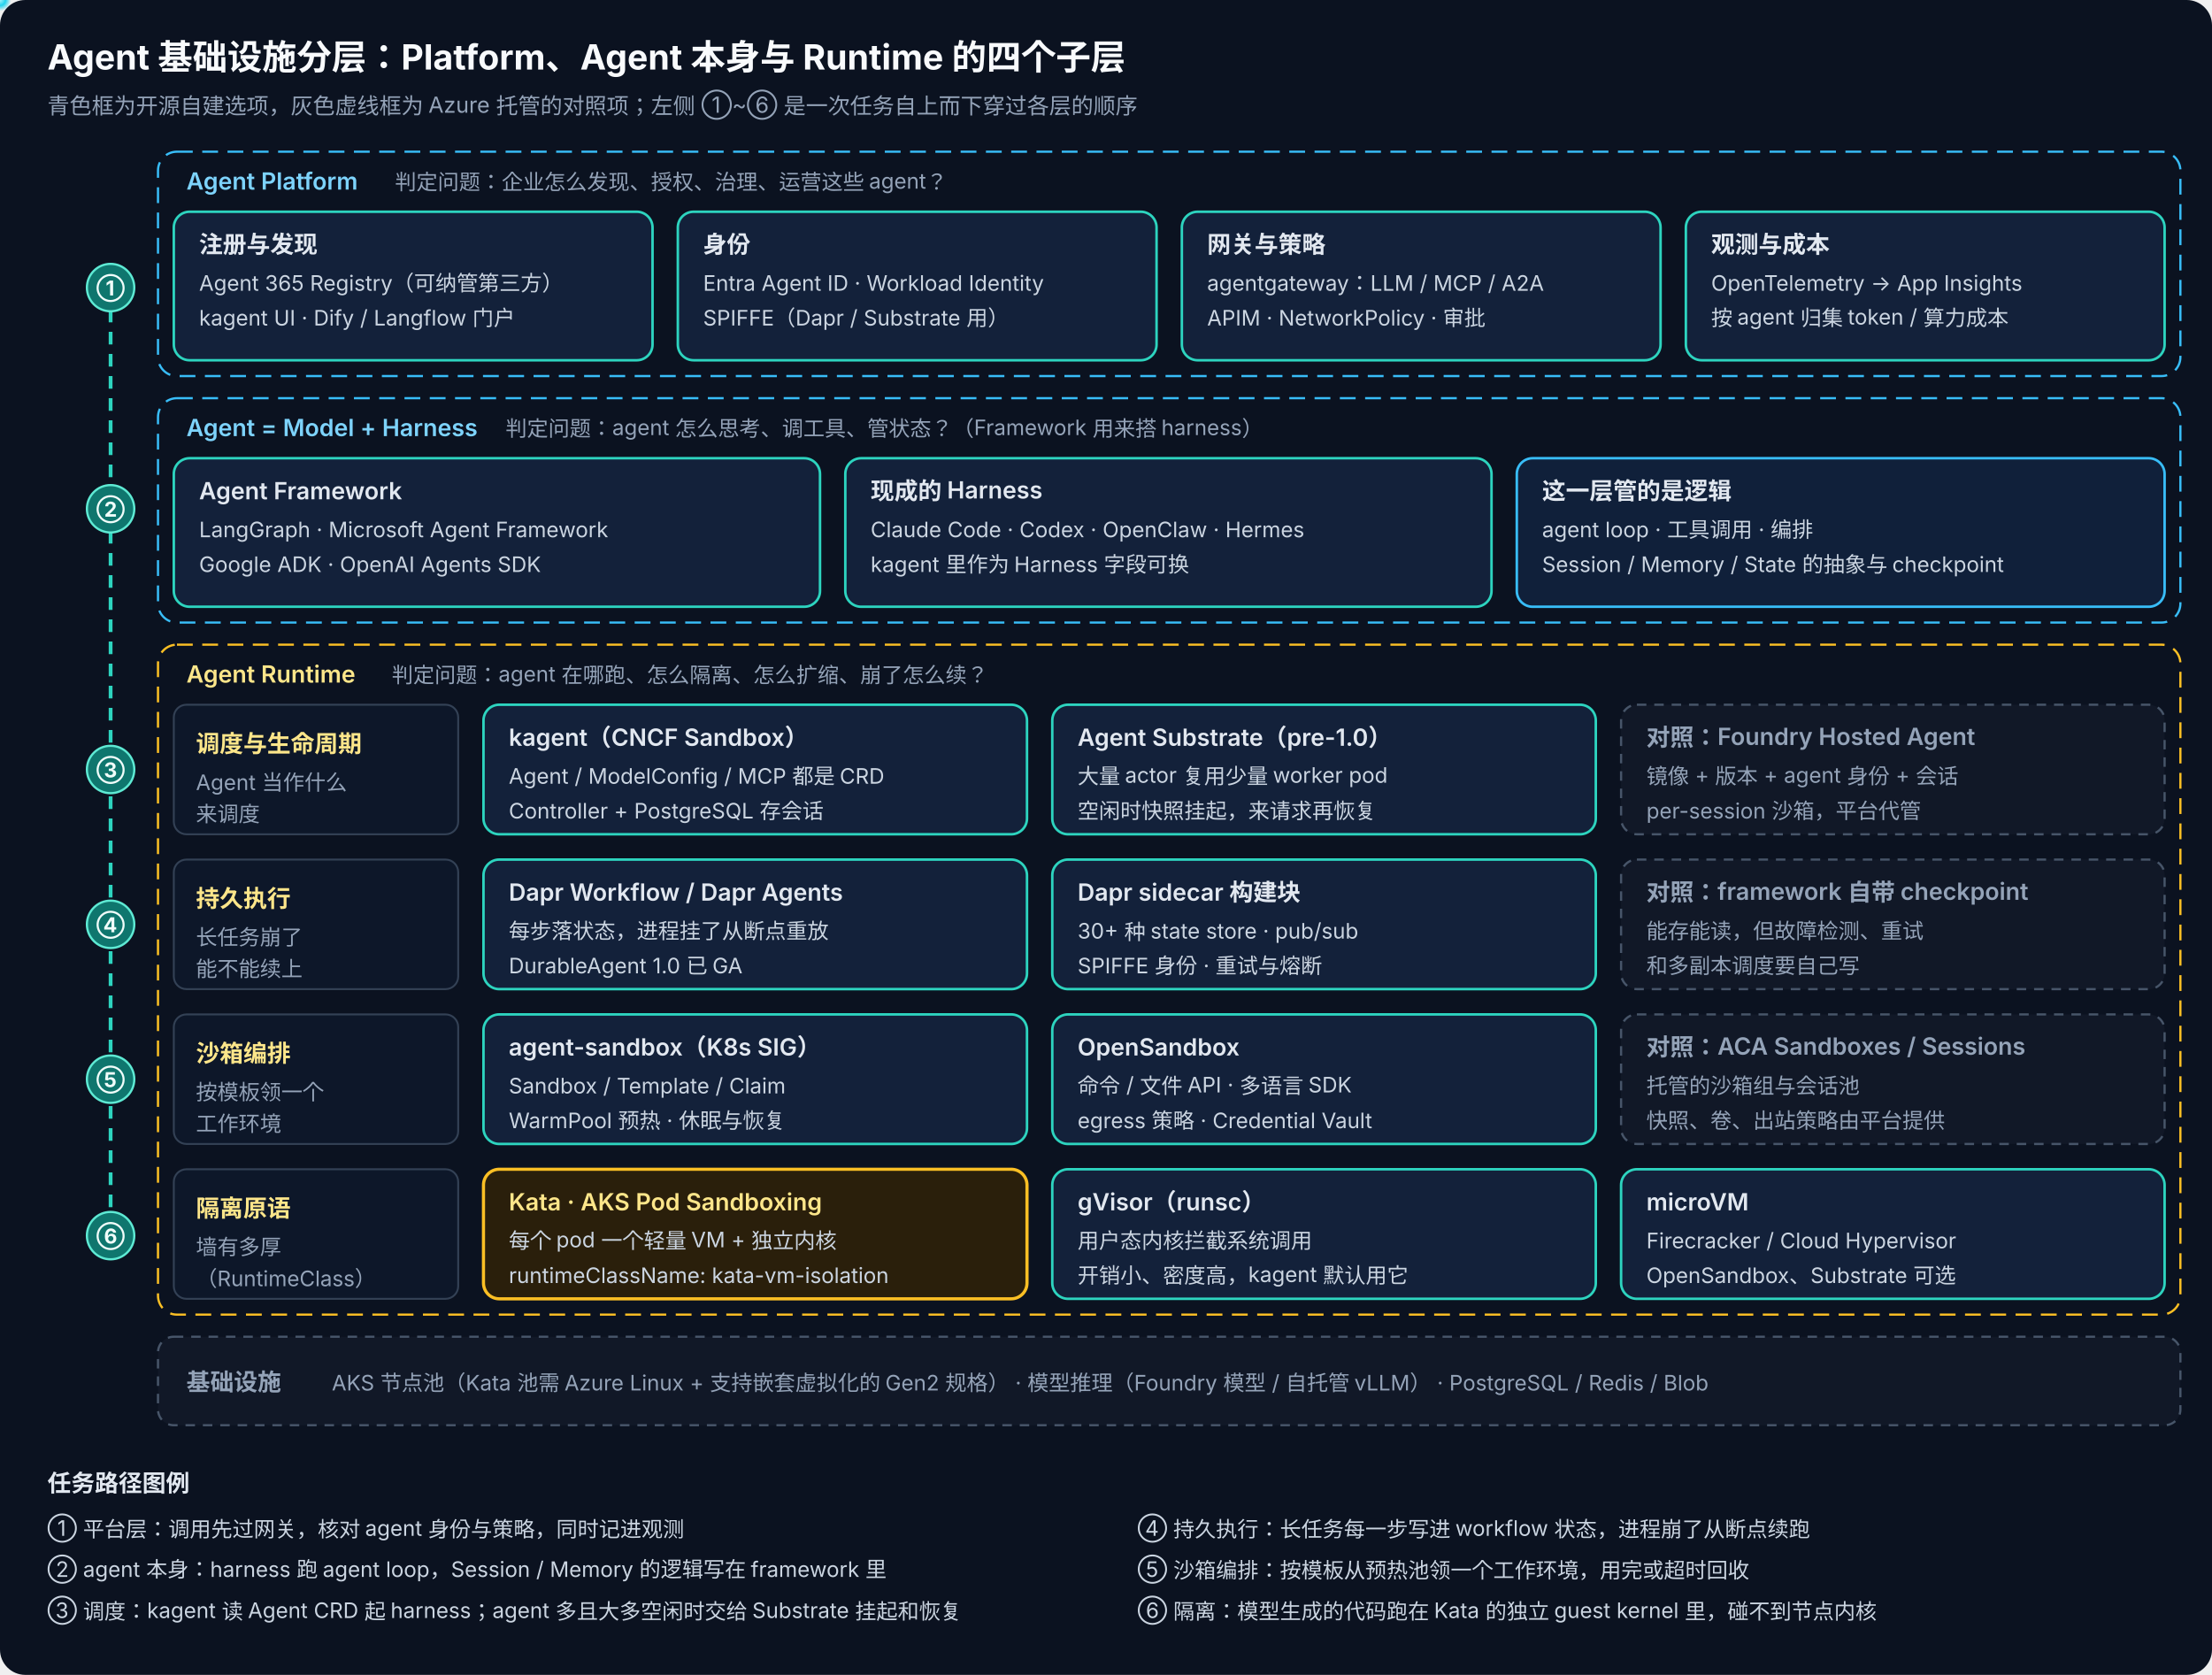
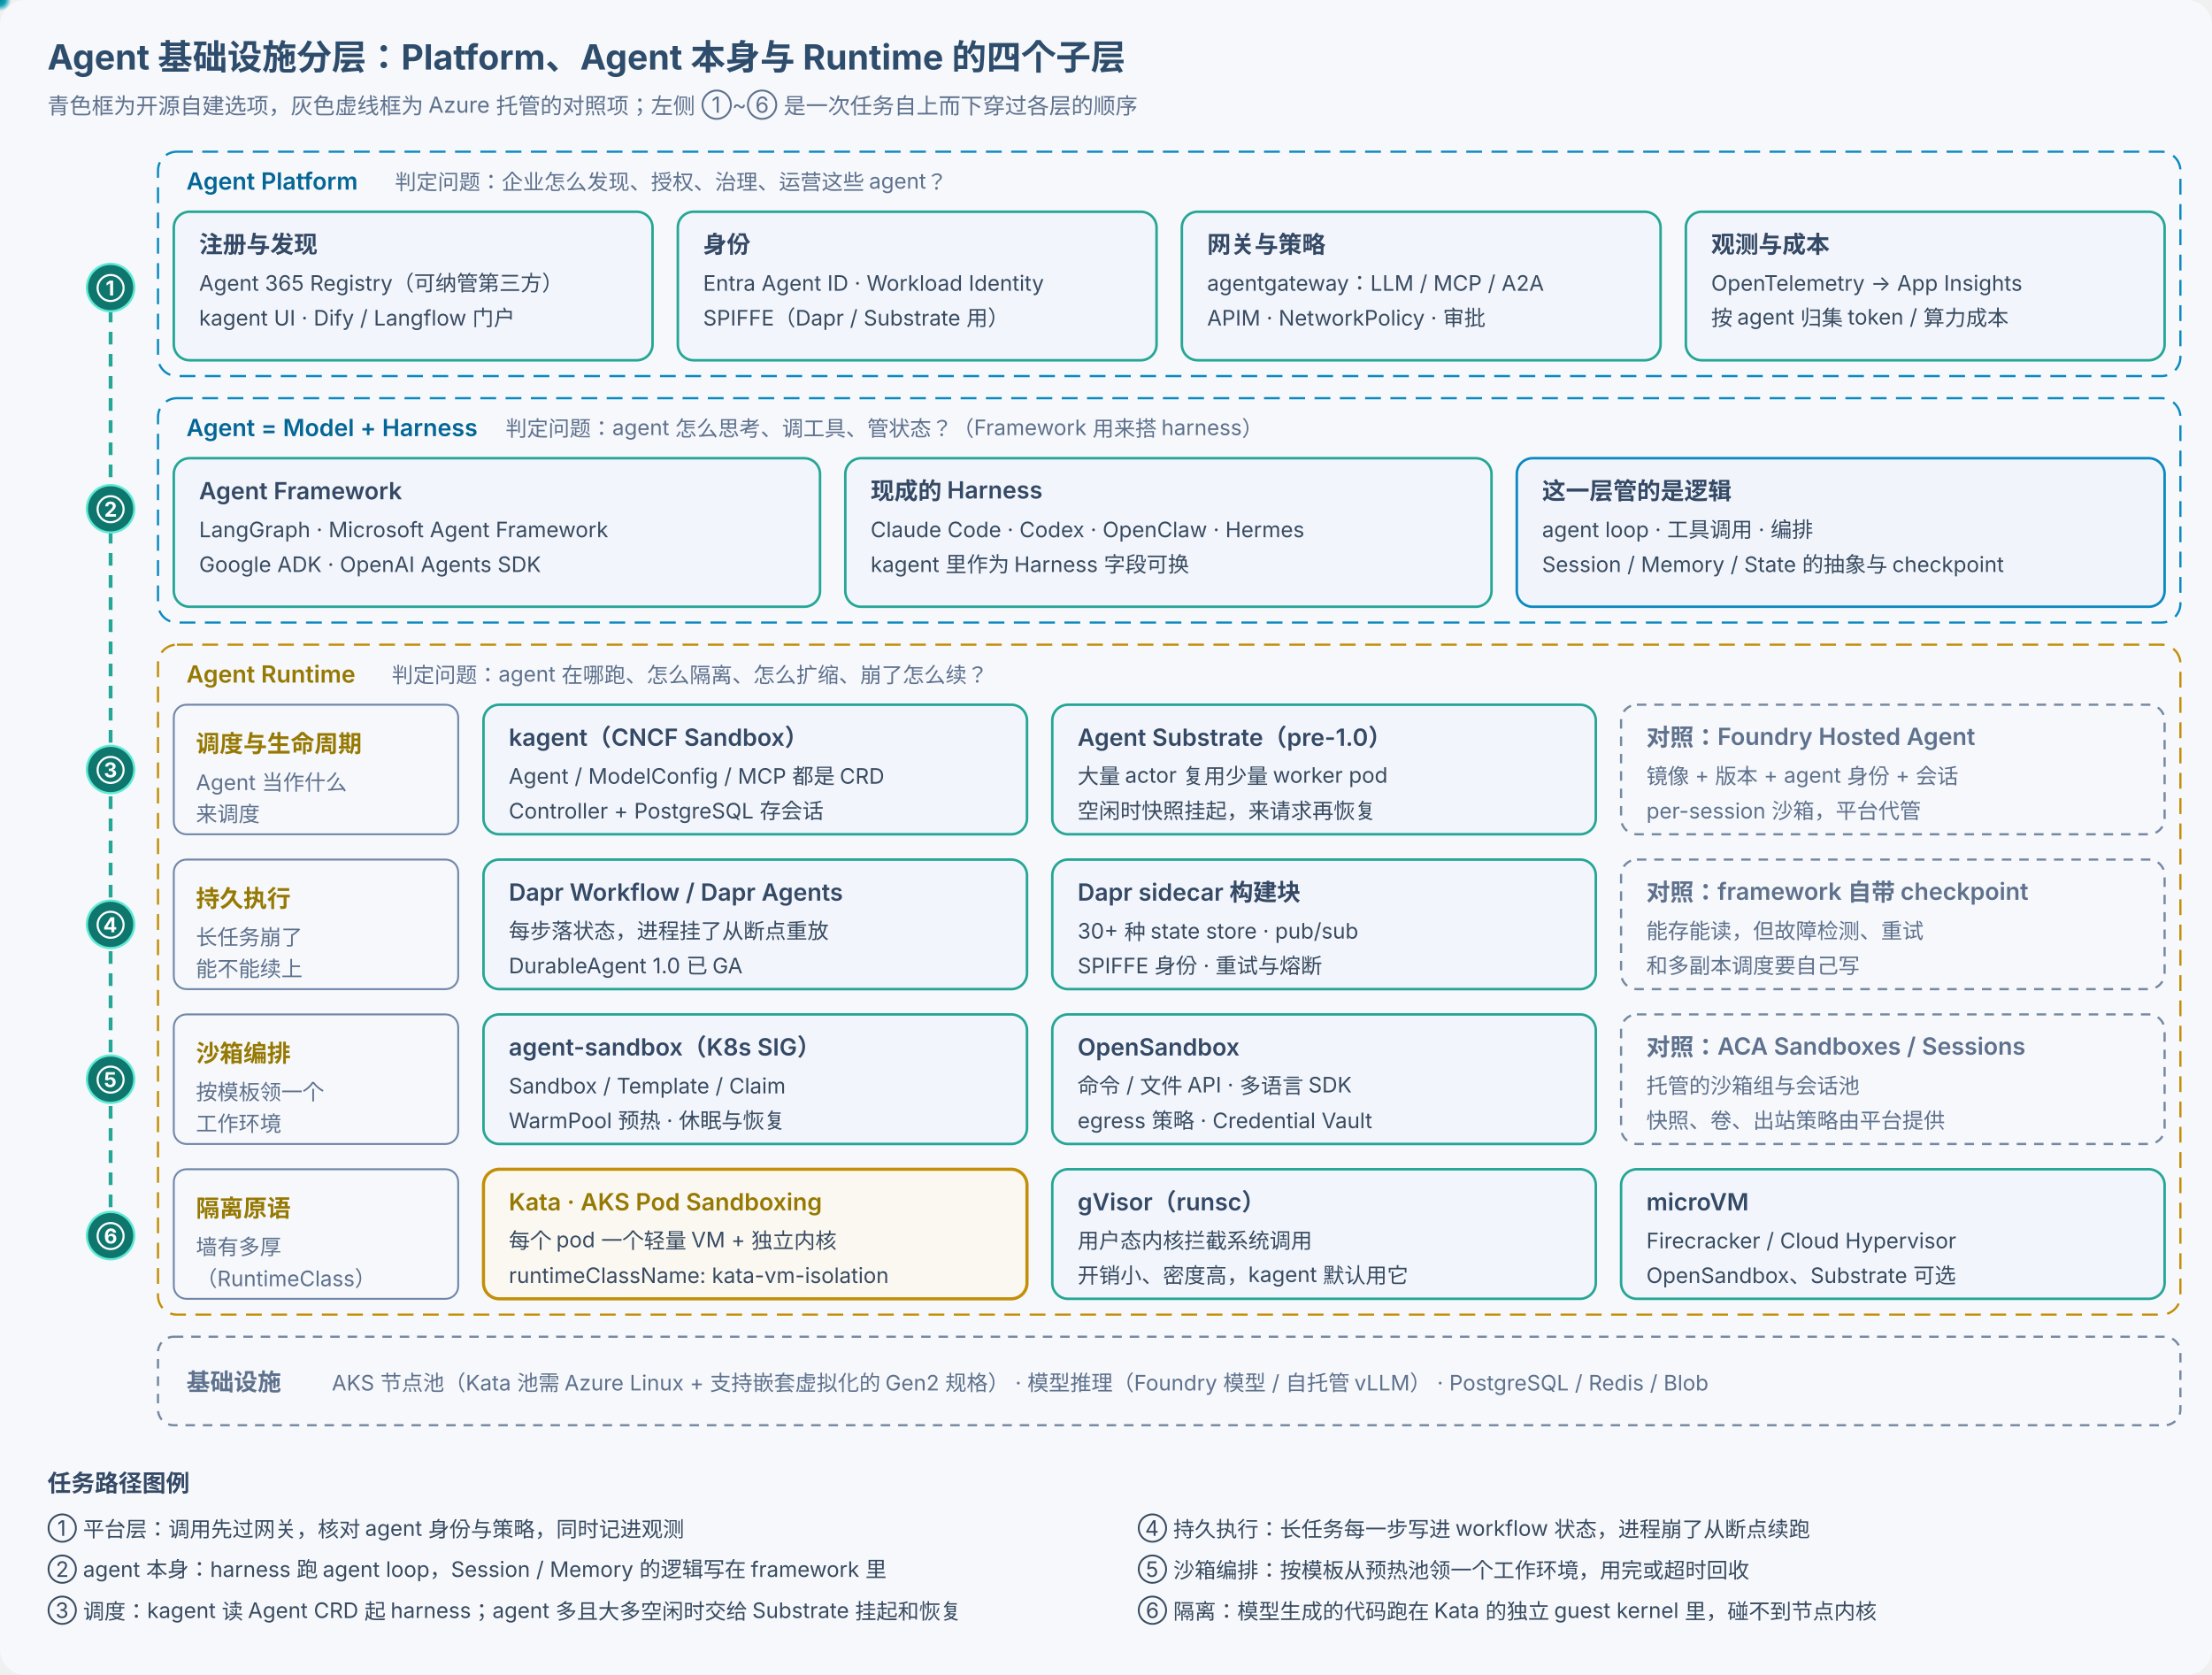
<svg xmlns="http://www.w3.org/2000/svg" viewBox="0 0 1400 1060" width="1400" height="1060" font-family="-apple-system, 'PingFang SC', 'Microsoft YaHei', 'Segoe UI', sans-serif">
  <defs>
    <radialGradient id="particle" cx="0.5" cy="0.5" r="0.5">
-       <stop offset="0" stop-color="#a5f3fc" />
-       <stop offset="0.5" stop-color="#22d3ee" />
-       <stop offset="1" stop-color="#22d3ee" stop-opacity="0" />
+       <stop offset="0" stop-color="#058594" />
+       <stop offset="0.5" stop-color="#13a3b9" />
+       <stop offset="1" stop-color="#13a3b9" stop-opacity="0" />
    </radialGradient>
    <style>
-       .bg { fill: #0b1220; }
-       .box { fill: #13213a; stroke: #2dd4bf; stroke-width: 1.6; }
-       .boxBlue { fill: #10203a; stroke: #38bdf8; stroke-width: 1.6; }
-       .boxGray { fill: #111827; stroke: #475569; stroke-width: 1.4; stroke-dasharray: 6 5; }
-       .boxAmber { fill: #2a1f0b; stroke: #fbbf24; stroke-width: 2; animation: pulse 2.4s ease-in-out infinite; }
-       .rowLabel { fill: #0d1729; stroke: #334155; stroke-width: 1.2; }
-       .zone { fill: none; stroke: #38bdf8; stroke-width: 1.4; stroke-dasharray: 10 6; }
-       .zoneAmber { fill: none; stroke: #fbbf24; stroke-width: 1.4; stroke-dasharray: 10 6; }
-       .zl { fill: #7dd3fc; font-size: 15px; font-weight: 600; }
-       .zlAmber { fill: #fde68a; font-size: 15px; font-weight: 600; }
-       .zq { fill: #94a3b8; font-size: 13.5px; }
-       .h { fill: #e2e8f0; font-size: 15px; font-weight: 600; }
-       .hAmber { fill: #fde68a; font-size: 15px; font-weight: 600; }
-       .hGray { fill: #94a3b8; font-size: 15px; font-weight: 600; }
-       .rl { fill: #fde68a; font-size: 15px; font-weight: 600; }
-       .t { fill: #cbd5e1; font-size: 13.5px; }
-       .tGray { fill: #94a3b8; font-size: 13.5px; }
-       .title { fill: #f8fafc; font-size: 22px; font-weight: 700; }
-       .sub { fill: #94a3b8; font-size: 14px; }
-       .flow { fill: none; stroke: #2dd4bf; stroke-width: 2.4; stroke-dasharray: 8 6; animation: dash 1.2s linear infinite; }
+       .bg { fill: #f6f8fb; }
+       .box { fill: #f2f5fb; stroke: #26a696; stroke-width: 1.6; }
+       .boxBlue { fill: #f1f5fb; stroke: #0c89c0; stroke-width: 1.6; }
+       .boxGray { fill: #f6f8fb; stroke: #7688a2; stroke-width: 1.4; stroke-dasharray: 6 5; }
+       .boxAmber { fill: #fbf8f1; stroke: #c38f09; stroke-width: 2; animation: pulse 2.4s ease-in-out infinite; }
+       .rowLabel { fill: #f6f8fb; stroke: #7087a9; stroke-width: 1.2; }
+       .zone { fill: none; stroke: #0c89c0; stroke-width: 1.4; stroke-dasharray: 10 6; }
+       .zoneAmber { fill: none; stroke: #c38f09; stroke-width: 1.4; stroke-dasharray: 10 6; }
+       .zl { fill: #036696; font-size: 15px; font-weight: 600; }
+       .zlAmber { fill: #967903; font-size: 15px; font-weight: 600; }
+       .zq { fill: #5e718d; font-size: 13.5px; }
+       .h { fill: #344965; font-size: 15px; font-weight: 600; }
+       .hAmber { fill: #967903; font-size: 15px; font-weight: 600; }
+       .hGray { fill: #5e718d; font-size: 15px; font-weight: 600; }
+       .rl { fill: #967903; font-size: 15px; font-weight: 600; }
+       .t { fill: #384b61; font-size: 13.5px; }
+       .tGray { fill: #5e718d; font-size: 13.5px; }
+       .title { fill: #2e4c6b; font-size: 22px; font-weight: 700; }
+       .sub { fill: #5e718d; font-size: 14px; }
+       .flow { fill: none; stroke: #26a696; stroke-width: 2.4; stroke-dasharray: 8 6; animation: dash 1.2s linear infinite; }
      .badge { fill: #0f766e; stroke: #5eead4; stroke-width: 1.4; }
-       .bn { fill: #f0fdfa; font-size: 13px; font-weight: 700; text-anchor: middle; }
-       .el { fill: #cbd5e1; font-size: 13.5px; }
-       .elh { fill: #e2e8f0; font-size: 15px; font-weight: 600; }
+       .bn { fill:#ffffff; font-size: 13px; font-weight: 700; text-anchor: middle; }
+       .el { fill: #384b61; font-size: 13.5px; }
+       .elh { fill: #344965; font-size: 15px; font-weight: 600; }
      @keyframes dash { to { stroke-dashoffset: -28; } }
      @keyframes pulse { 0%,100% { stroke-opacity: 1; } 50% { stroke-opacity: 0.4; } }
    </style>
  </defs>
  <rect class="bg" width="1400" height="1060" rx="16" />
  <text class="title" x="30" y="44">Agent 基础设施分层：Platform、Agent 本身与 Runtime 的四个子层</text>
  <text class="sub" x="30" y="72">青色框为开源自建选项，灰色虚线框为 Azure 托管的对照项；左侧 ①~⑥ 是一次任务自上而下穿过各层的顺序</text>
  <path id="taskPath" class="flow" d="M70,182 L70,782" />
  <circle r="7" fill="url(#particle)">
    <animateMotion dur="4.5s" repeatCount="indefinite">
      <mpath href="#taskPath" />
    </animateMotion>
  </circle>
  <circle class="badge" cx="70" cy="182" r="15" />
  <text class="bn" x="70" y="187">①</text>
  <circle class="badge" cx="70" cy="322" r="15" />
  <text class="bn" x="70" y="327">②</text>
  <circle class="badge" cx="70" cy="487" r="15" />
  <text class="bn" x="70" y="492">③</text>
  <circle class="badge" cx="70" cy="585" r="15" />
  <text class="bn" x="70" y="590">④</text>
  <circle class="badge" cx="70" cy="683" r="15" />
  <text class="bn" x="70" y="688">⑤</text>
  <circle class="badge" cx="70" cy="782" r="15" />
  <text class="bn" x="70" y="787">⑥</text>
  <rect class="zone" x="100" y="96" width="1280" height="142" rx="12" />
  <text class="zl" x="118" y="120">Agent Platform</text>
  <text class="zq" x="250" y="120">判定问题：企业怎么发现、授权、治理、运营这些 agent？</text>
  <rect class="box" x="110" y="134" width="303" height="94" rx="10" />
  <text class="h" x="126" y="160">注册与发现</text>
  <text class="t" x="126" y="184">Agent 365 Registry（可纳管第三方）</text>
  <text class="t" x="126" y="206">kagent UI · Dify / Langflow 门户</text>
  <rect class="box" x="429" y="134" width="303" height="94" rx="10" />
  <text class="h" x="445" y="160">身份</text>
  <text class="t" x="445" y="184">Entra Agent ID · Workload Identity</text>
  <text class="t" x="445" y="206">SPIFFE（Dapr / Substrate 用）</text>
  <rect class="box" x="748" y="134" width="303" height="94" rx="10" />
  <text class="h" x="764" y="160">网关与策略</text>
  <text class="t" x="764" y="184">agentgateway：LLM / MCP / A2A</text>
  <text class="t" x="764" y="206">APIM · NetworkPolicy · 审批</text>
  <rect class="box" x="1067" y="134" width="303" height="94" rx="10" />
  <text class="h" x="1083" y="160">观测与成本</text>
  <text class="t" x="1083" y="184">OpenTelemetry → App Insights</text>
  <text class="t" x="1083" y="206">按 agent 归集 token / 算力成本</text>
  <rect class="zone" x="100" y="252" width="1280" height="142" rx="12" />
  <text class="zl" x="118" y="276">Agent = Model + Harness</text>
  <text class="zq" x="320" y="276">判定问题：agent 怎么思考、调工具、管状态？（Framework 用来搭 harness）</text>
  <rect class="box" x="110" y="290" width="409" height="94" rx="10" />
  <text class="h" x="126" y="316">Agent Framework</text>
  <text class="t" x="126" y="340">LangGraph · Microsoft Agent Framework</text>
  <text class="t" x="126" y="362">Google ADK · OpenAI Agents SDK</text>
  <rect class="box" x="535" y="290" width="409" height="94" rx="10" />
  <text class="h" x="551" y="316">现成的 Harness</text>
  <text class="t" x="551" y="340">Claude Code · Codex · OpenClaw · Hermes</text>
  <text class="t" x="551" y="362">kagent 里作为 Harness 字段可换</text>
  <rect class="boxBlue" x="960" y="290" width="410" height="94" rx="10" />
  <text class="h" x="976" y="316">这一层管的是逻辑</text>
  <text class="t" x="976" y="340">agent loop · 工具调用 · 编排</text>
  <text class="t" x="976" y="362">Session / Memory / State 的抽象与 checkpoint</text>
  <rect class="zoneAmber" x="100" y="408" width="1280" height="424" rx="12" />
  <text class="zlAmber" x="118" y="432">Agent Runtime</text>
  <text class="zq" x="248" y="432">判定问题：agent 在哪跑、怎么隔离、怎么扩缩、崩了怎么续？</text>
  <rect class="rowLabel" x="110" y="446" width="180" height="82" rx="8" />
  <text class="rl" x="124" y="476">调度与生命周期</text>
  <text class="tGray" x="124" y="500">Agent 当作什么</text>
  <text class="tGray" x="124" y="520">来调度</text>
  <rect class="box" x="306" y="446" width="344" height="82" rx="10" />
  <text class="h" x="322" y="472">kagent（CNCF Sandbox）</text>
  <text class="t" x="322" y="496">Agent / ModelConfig / MCP 都是 CRD</text>
  <text class="t" x="322" y="518">Controller + PostgreSQL 存会话</text>
  <rect class="box" x="666" y="446" width="344" height="82" rx="10" />
  <text class="h" x="682" y="472">Agent Substrate（pre-1.0）</text>
  <text class="t" x="682" y="496">大量 actor 复用少量 worker pod</text>
  <text class="t" x="682" y="518">空闲时快照挂起，来请求再恢复</text>
  <rect class="boxGray" x="1026" y="446" width="344" height="82" rx="10" />
  <text class="hGray" x="1042" y="472">对照：Foundry Hosted Agent</text>
  <text class="tGray" x="1042" y="496">镜像 + 版本 + agent 身份 + 会话</text>
  <text class="tGray" x="1042" y="518">per-session 沙箱，平台代管</text>
  <rect class="rowLabel" x="110" y="544" width="180" height="82" rx="8" />
  <text class="rl" x="124" y="574">持久执行</text>
  <text class="tGray" x="124" y="598">长任务崩了</text>
  <text class="tGray" x="124" y="618">能不能续上</text>
  <rect class="box" x="306" y="544" width="344" height="82" rx="10" />
  <text class="h" x="322" y="570">Dapr Workflow / Dapr Agents</text>
  <text class="t" x="322" y="594">每步落状态，进程挂了从断点重放</text>
  <text class="t" x="322" y="616">DurableAgent 1.0 已 GA</text>
  <rect class="box" x="666" y="544" width="344" height="82" rx="10" />
  <text class="h" x="682" y="570">Dapr sidecar 构建块</text>
  <text class="t" x="682" y="594">30+ 种 state store · pub/sub</text>
  <text class="t" x="682" y="616">SPIFFE 身份 · 重试与熔断</text>
  <rect class="boxGray" x="1026" y="544" width="344" height="82" rx="10" />
  <text class="hGray" x="1042" y="570">对照：framework 自带 checkpoint</text>
  <text class="tGray" x="1042" y="594">能存能读，但故障检测、重试</text>
  <text class="tGray" x="1042" y="616">和多副本调度要自己写</text>
  <rect class="rowLabel" x="110" y="642" width="180" height="82" rx="8" />
  <text class="rl" x="124" y="672">沙箱编排</text>
  <text class="tGray" x="124" y="696">按模板领一个</text>
  <text class="tGray" x="124" y="716">工作环境</text>
  <rect class="box" x="306" y="642" width="344" height="82" rx="10" />
  <text class="h" x="322" y="668">agent-sandbox（K8s SIG）</text>
  <text class="t" x="322" y="692">Sandbox / Template / Claim</text>
  <text class="t" x="322" y="714">WarmPool 预热 · 休眠与恢复</text>
  <rect class="box" x="666" y="642" width="344" height="82" rx="10" />
  <text class="h" x="682" y="668">OpenSandbox</text>
  <text class="t" x="682" y="692">命令 / 文件 API · 多语言 SDK</text>
  <text class="t" x="682" y="714">egress 策略 · Credential Vault</text>
  <rect class="boxGray" x="1026" y="642" width="344" height="82" rx="10" />
  <text class="hGray" x="1042" y="668">对照：ACA Sandboxes / Sessions</text>
  <text class="tGray" x="1042" y="692">托管的沙箱组与会话池</text>
  <text class="tGray" x="1042" y="714">快照、卷、出站策略由平台提供</text>
  <rect class="rowLabel" x="110" y="740" width="180" height="82" rx="8" />
  <text class="rl" x="124" y="770">隔离原语</text>
  <text class="tGray" x="124" y="794">墙有多厚</text>
  <text class="tGray" x="124" y="814">（RuntimeClass）</text>
  <rect class="boxAmber" x="306" y="740" width="344" height="82" rx="10" />
  <text class="hAmber" x="322" y="766">Kata · AKS Pod Sandboxing</text>
  <text class="t" x="322" y="790">每个 pod 一个轻量 VM + 独立内核</text>
  <text class="t" x="322" y="812">runtimeClassName: kata-vm-isolation</text>
  <rect class="box" x="666" y="740" width="344" height="82" rx="10" />
  <text class="h" x="682" y="766">gVisor（runsc）</text>
  <text class="t" x="682" y="790">用户态内核拦截系统调用</text>
  <text class="t" x="682" y="812">开销小、密度高，kagent 默认用它</text>
  <rect class="box" x="1026" y="740" width="344" height="82" rx="10" />
  <text class="h" x="1042" y="766">microVM</text>
  <text class="t" x="1042" y="790">Firecracker / Cloud Hypervisor</text>
  <text class="t" x="1042" y="812">OpenSandbox、Substrate 可选</text>
  <rect class="boxGray" x="100" y="846" width="1280" height="56" rx="10" />
  <text class="hGray" x="118" y="880">基础设施</text>
  <text class="tGray" x="210" y="880">AKS 节点池（Kata 池需 Azure Linux + 支持嵌套虚拟化的 Gen2 规格） · 模型推理（Foundry 模型 / 自托管 vLLM） · PostgreSQL / Redis / Blob</text>
  <text class="elh" x="30" y="944">任务路径图例</text>
  <text class="el" x="30" y="972">① 平台层：调用先过网关，核对 agent 身份与策略，同时记进观测</text>
  <text class="el" x="30" y="998">② agent 本身：harness 跑 agent loop，Session / Memory 的逻辑写在 framework 里</text>
  <text class="el" x="30" y="1024">③ 调度：kagent 读 Agent CRD 起 harness；agent 多且大多空闲时交给 Substrate 挂起和恢复</text>
  <text class="el" x="720" y="972">④ 持久执行：长任务每一步写进 workflow 状态，进程崩了从断点续跑</text>
  <text class="el" x="720" y="998">⑤ 沙箱编排：按模板从预热池领一个工作环境，用完或超时回收</text>
  <text class="el" x="720" y="1024">⑥ 隔离：模型生成的代码跑在 Kata 的独立 guest kernel 里，碰不到节点内核</text>
</svg>
